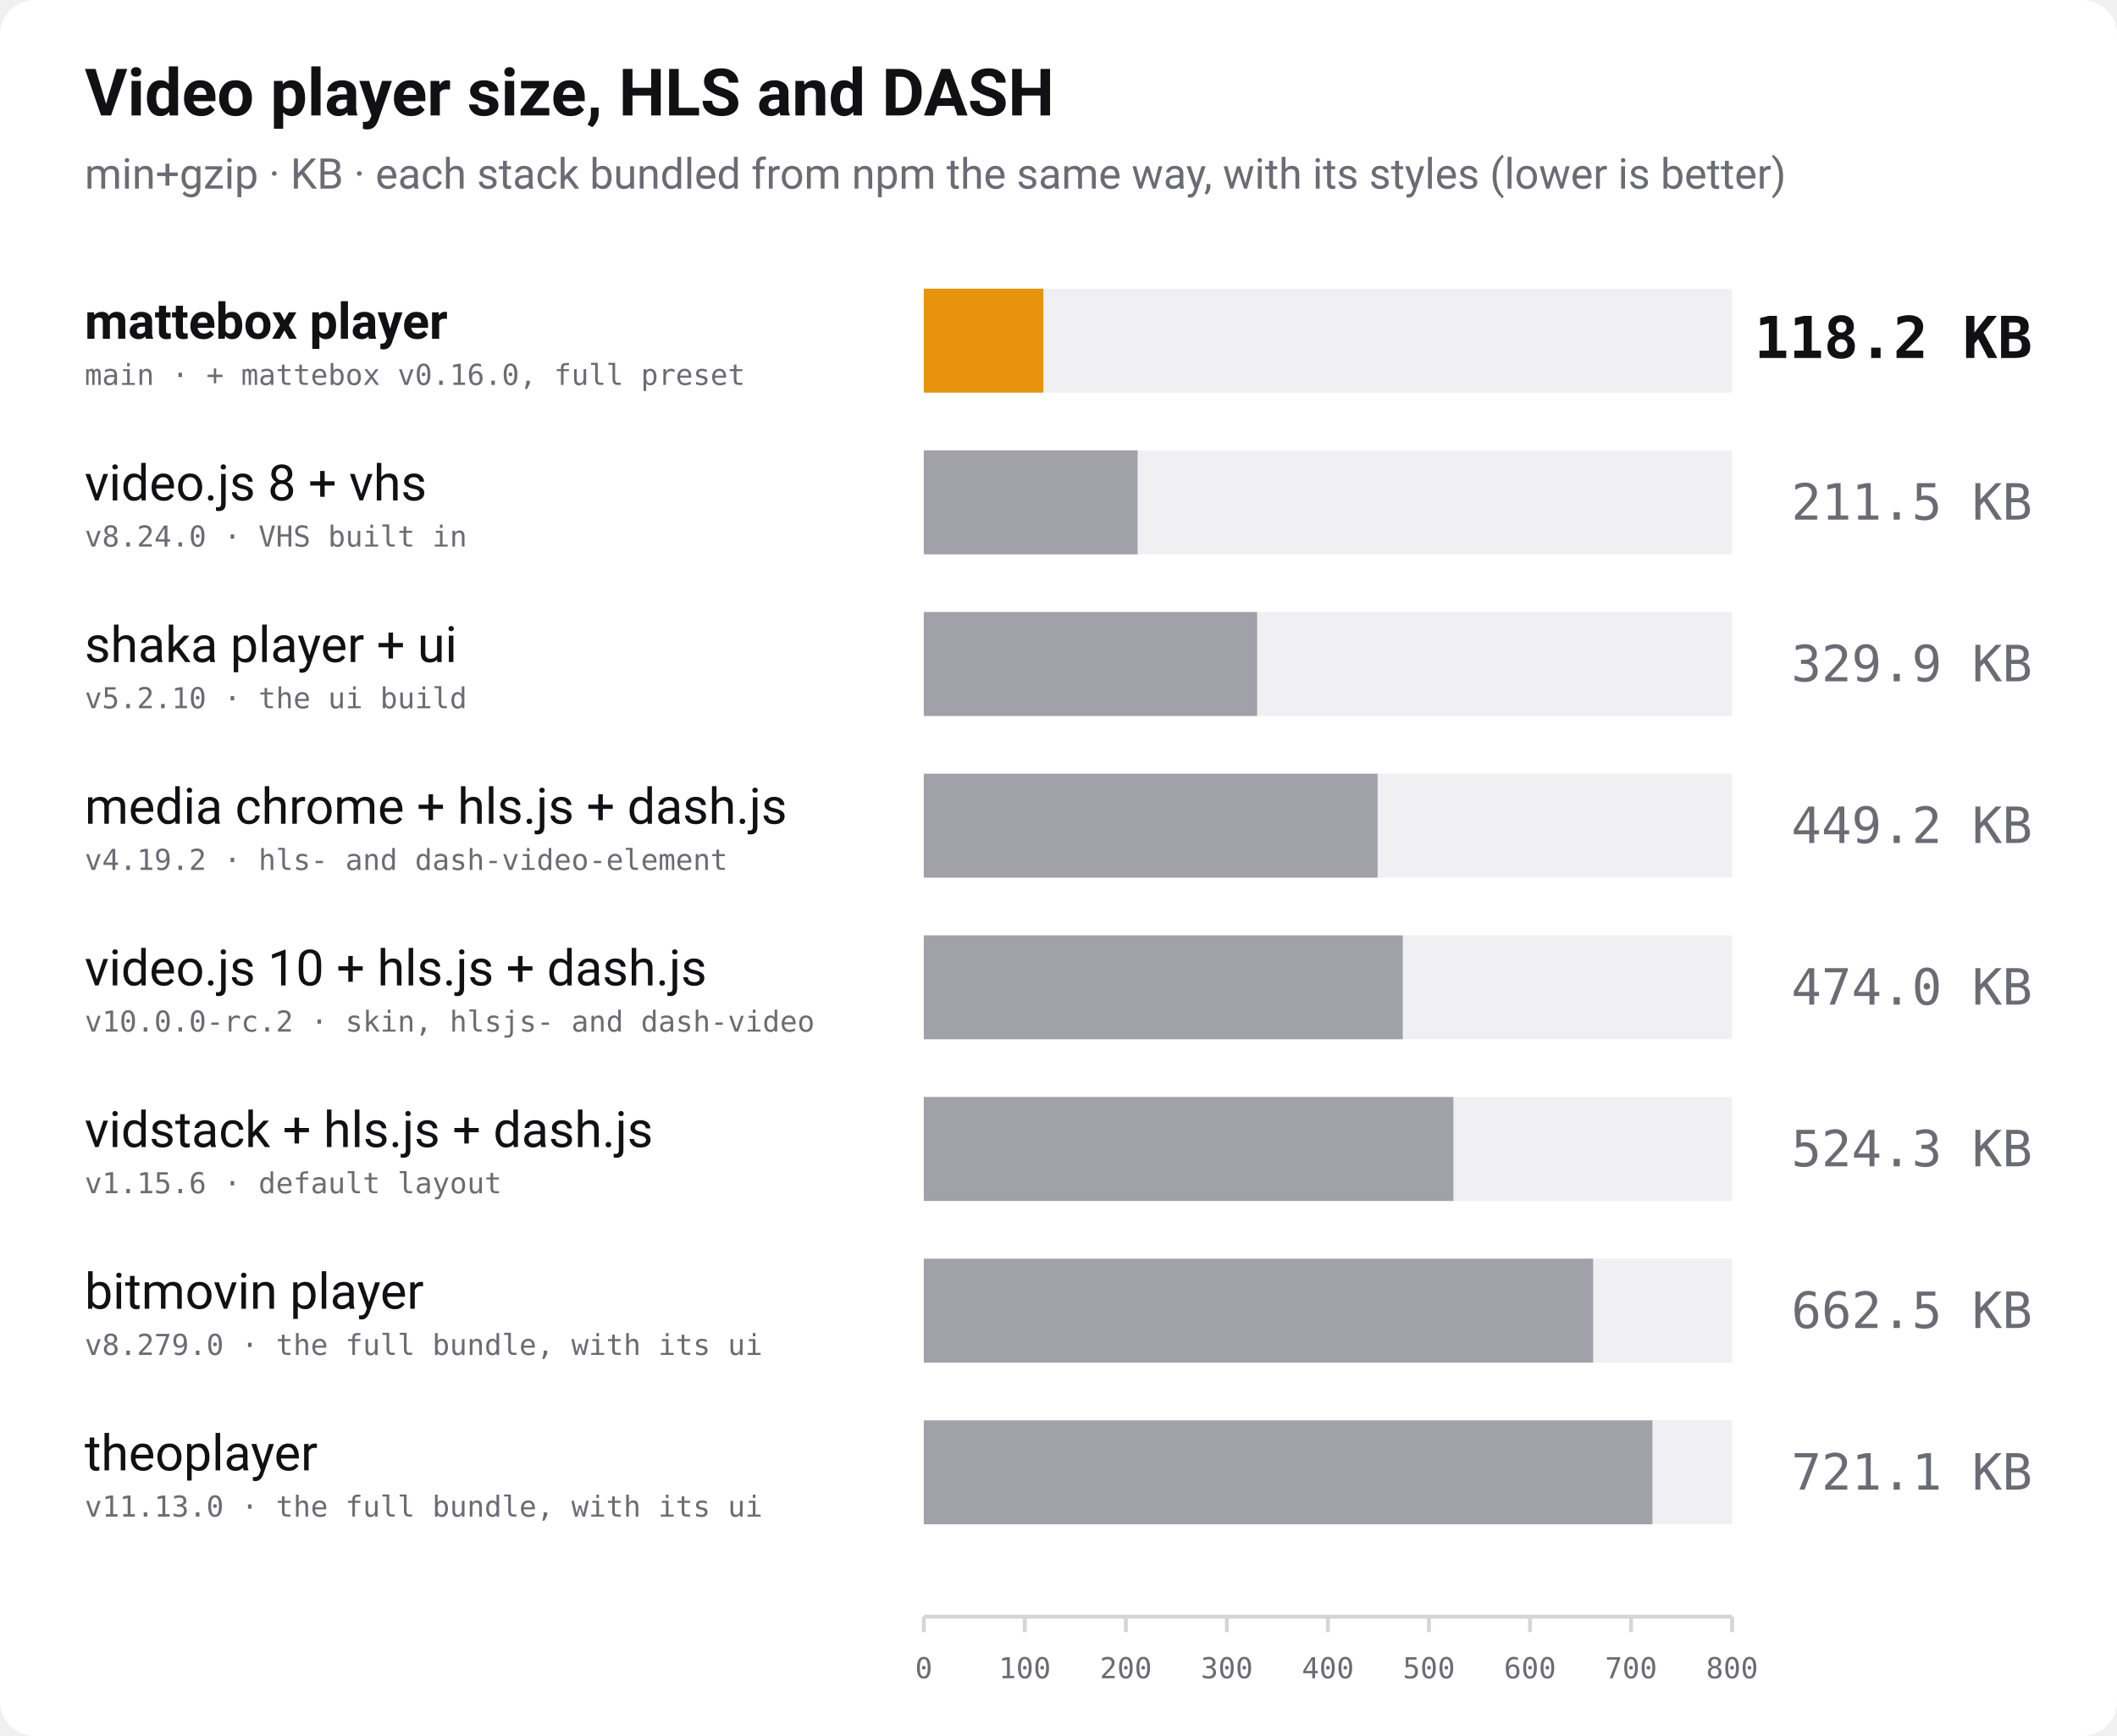
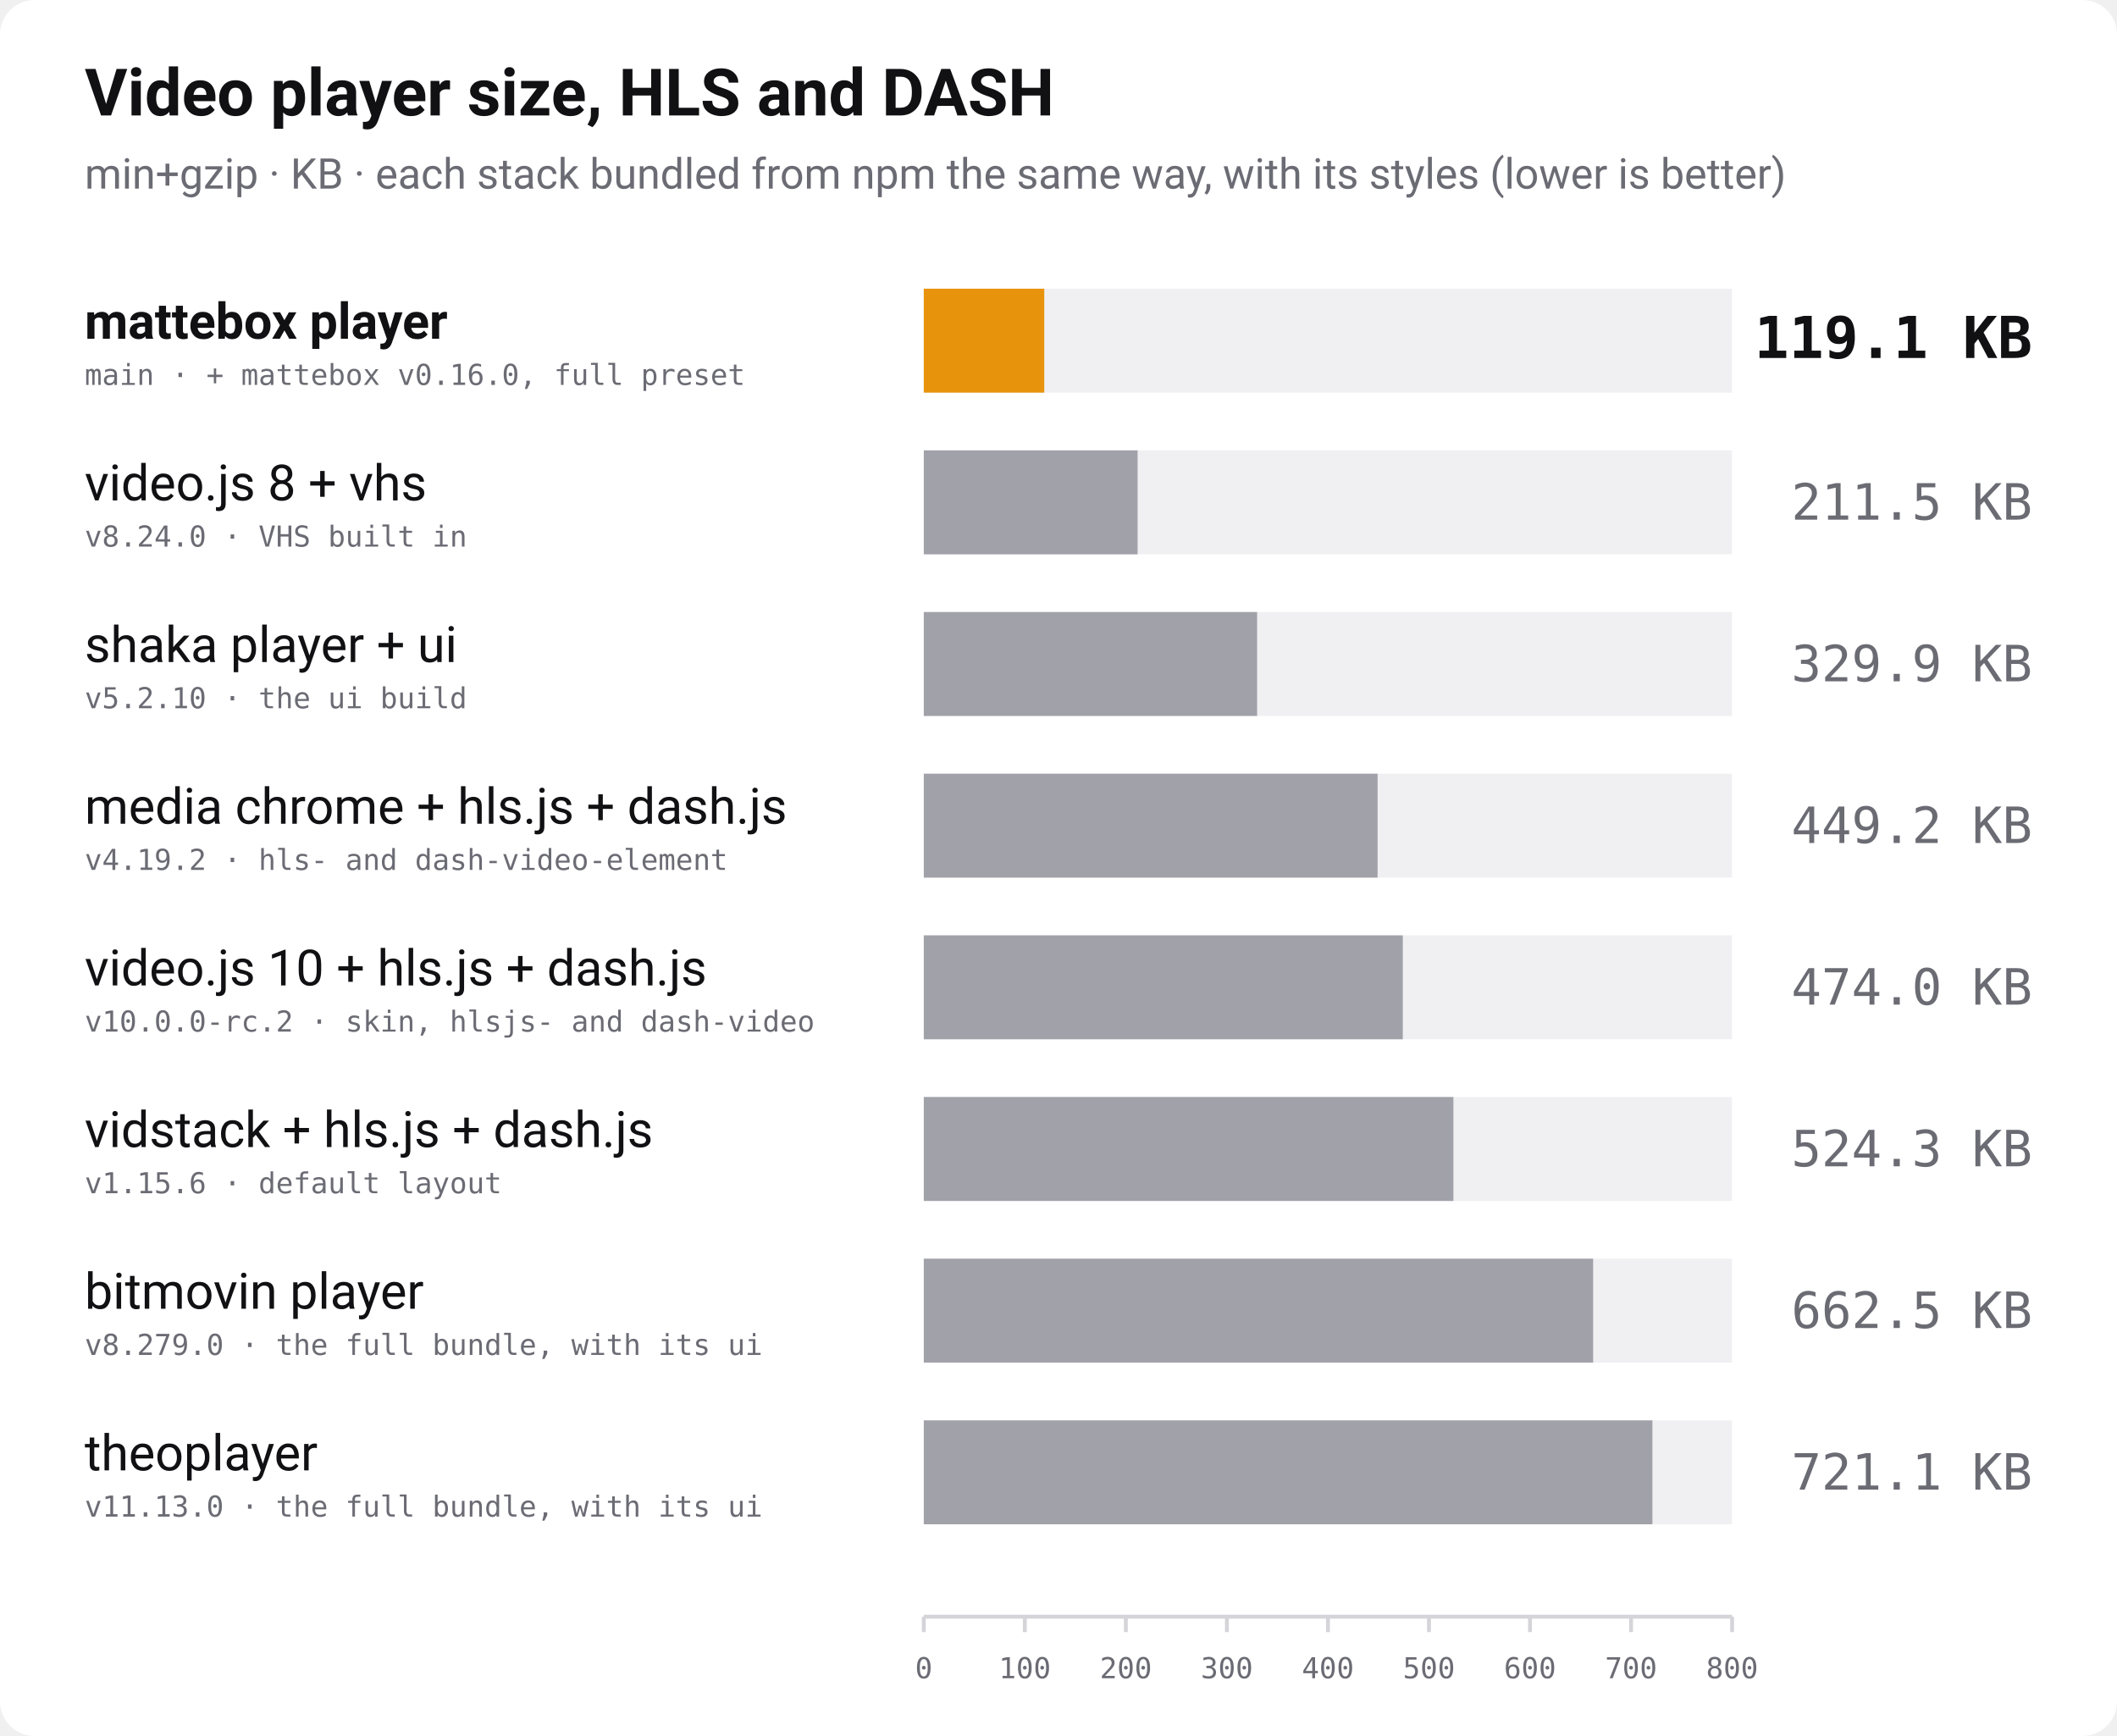
<svg xmlns="http://www.w3.org/2000/svg" width="1100" height="902" viewBox="0 0 1100 902" role="img" aria-label="Bundle size of video players with HLS and DASH playback, min+gzip, lower is better">
  <rect width="1100" height="902" rx="18" fill="#ffffff" />
  <text x="44" y="60" font-family="-apple-system, 'Segoe UI', Roboto, Helvetica, Arial, sans-serif" font-size="34" font-weight="700" fill="#111114">Video player size, HLS and DASH</text>
  <text x="44" y="98" font-family="-apple-system, 'Segoe UI', Roboto, Helvetica, Arial, sans-serif" font-size="22" fill="#6b6b74">min+gzip · KB · each stack bundled from npm the same way, with its styles (lower is better)</text>
  <text x="44" y="176" font-family="-apple-system, 'Segoe UI', Roboto, Helvetica, Arial, sans-serif" font-size="26" font-weight="700" fill="#111114">mattebox player</text>
  <text x="44" y="200" font-family="ui-monospace, 'SF Mono', Menlo, Consolas, monospace" font-size="15" fill="#6b6b74">main · + mattebox v0.16.0, full preset</text>
  <rect x="480" y="150" width="420" height="54" fill="#f0f0f3" />
-   <rect x="480" y="150" width="62.1" height="54" fill="#e8930c" />
-   <text x="1056" y="186" text-anchor="end" font-family="ui-monospace, 'SF Mono', Menlo, Consolas, monospace" font-size="30" font-weight="700" fill="#111114">118.2 KB</text>
+   <rect x="480" y="150" width="62.6" height="54" fill="#e8930c" />
+   <text x="1056" y="186" text-anchor="end" font-family="ui-monospace, 'SF Mono', Menlo, Consolas, monospace" font-size="30" font-weight="700" fill="#111114">119.1 KB</text>
  <text x="44" y="260" font-family="-apple-system, 'Segoe UI', Roboto, Helvetica, Arial, sans-serif" font-size="26" font-weight="400" fill="#111114">video.js 8 + vhs</text>
  <text x="44" y="284" font-family="ui-monospace, 'SF Mono', Menlo, Consolas, monospace" font-size="15" fill="#6b6b74">v8.24.0 · VHS built in</text>
  <rect x="480" y="234" width="420" height="54" fill="#f0f0f3" />
  <rect x="480" y="234" width="111.1" height="54" fill="#a1a1aa" />
  <text x="1056" y="270" text-anchor="end" font-family="ui-monospace, 'SF Mono', Menlo, Consolas, monospace" font-size="26" font-weight="400" fill="#6b6b74">211.5 KB</text>
  <text x="44" y="344" font-family="-apple-system, 'Segoe UI', Roboto, Helvetica, Arial, sans-serif" font-size="26" font-weight="400" fill="#111114">shaka player + ui</text>
  <text x="44" y="368" font-family="ui-monospace, 'SF Mono', Menlo, Consolas, monospace" font-size="15" fill="#6b6b74">v5.2.10 · the ui build</text>
  <rect x="480" y="318" width="420" height="54" fill="#f0f0f3" />
  <rect x="480" y="318" width="173.2" height="54" fill="#a1a1aa" />
  <text x="1056" y="354" text-anchor="end" font-family="ui-monospace, 'SF Mono', Menlo, Consolas, monospace" font-size="26" font-weight="400" fill="#6b6b74">329.9 KB</text>
  <text x="44" y="428" font-family="-apple-system, 'Segoe UI', Roboto, Helvetica, Arial, sans-serif" font-size="26" font-weight="400" fill="#111114">media chrome + hls.js + dash.js</text>
  <text x="44" y="452" font-family="ui-monospace, 'SF Mono', Menlo, Consolas, monospace" font-size="15" fill="#6b6b74">v4.19.2 · hls- and dash-video-element</text>
  <rect x="480" y="402" width="420" height="54" fill="#f0f0f3" />
  <rect x="480" y="402" width="235.8" height="54" fill="#a1a1aa" />
  <text x="1056" y="438" text-anchor="end" font-family="ui-monospace, 'SF Mono', Menlo, Consolas, monospace" font-size="26" font-weight="400" fill="#6b6b74">449.2 KB</text>
  <text x="44" y="512" font-family="-apple-system, 'Segoe UI', Roboto, Helvetica, Arial, sans-serif" font-size="26" font-weight="400" fill="#111114">video.js 10 + hls.js + dash.js</text>
  <text x="44" y="536" font-family="ui-monospace, 'SF Mono', Menlo, Consolas, monospace" font-size="15" fill="#6b6b74">v10.0.0-rc.2 · skin, hlsjs- and dash-video</text>
  <rect x="480" y="486" width="420" height="54" fill="#f0f0f3" />
  <rect x="480" y="486" width="248.9" height="54" fill="#a1a1aa" />
  <text x="1056" y="522" text-anchor="end" font-family="ui-monospace, 'SF Mono', Menlo, Consolas, monospace" font-size="26" font-weight="400" fill="#6b6b74">474.0 KB</text>
  <text x="44" y="596" font-family="-apple-system, 'Segoe UI', Roboto, Helvetica, Arial, sans-serif" font-size="26" font-weight="400" fill="#111114">vidstack + hls.js + dash.js</text>
  <text x="44" y="620" font-family="ui-monospace, 'SF Mono', Menlo, Consolas, monospace" font-size="15" fill="#6b6b74">v1.15.6 · default layout</text>
  <rect x="480" y="570" width="420" height="54" fill="#f0f0f3" />
  <rect x="480" y="570" width="275.2" height="54" fill="#a1a1aa" />
  <text x="1056" y="606" text-anchor="end" font-family="ui-monospace, 'SF Mono', Menlo, Consolas, monospace" font-size="26" font-weight="400" fill="#6b6b74">524.3 KB</text>
  <text x="44" y="680" font-family="-apple-system, 'Segoe UI', Roboto, Helvetica, Arial, sans-serif" font-size="26" font-weight="400" fill="#111114">bitmovin player</text>
  <text x="44" y="704" font-family="ui-monospace, 'SF Mono', Menlo, Consolas, monospace" font-size="15" fill="#6b6b74">v8.279.0 · the full bundle, with its ui</text>
  <rect x="480" y="654" width="420" height="54" fill="#f0f0f3" />
  <rect x="480" y="654" width="347.8" height="54" fill="#a1a1aa" />
  <text x="1056" y="690" text-anchor="end" font-family="ui-monospace, 'SF Mono', Menlo, Consolas, monospace" font-size="26" font-weight="400" fill="#6b6b74">662.5 KB</text>
  <text x="44" y="764" font-family="-apple-system, 'Segoe UI', Roboto, Helvetica, Arial, sans-serif" font-size="26" font-weight="400" fill="#111114">theoplayer</text>
  <text x="44" y="788" font-family="ui-monospace, 'SF Mono', Menlo, Consolas, monospace" font-size="15" fill="#6b6b74">v11.13.0 · the full bundle, with its ui</text>
  <rect x="480" y="738" width="420" height="54" fill="#f0f0f3" />
  <rect x="480" y="738" width="378.6" height="54" fill="#a1a1aa" />
  <text x="1056" y="774" text-anchor="end" font-family="ui-monospace, 'SF Mono', Menlo, Consolas, monospace" font-size="26" font-weight="400" fill="#6b6b74">721.1 KB</text>
  <line x1="480" y1="840" x2="900" y2="840" stroke="#d4d4d9" stroke-width="2" />
  <line x1="480.0" y1="840" x2="480.0" y2="848" stroke="#d4d4d9" stroke-width="2" />
  <text x="480.0" y="872" text-anchor="middle" font-family="ui-monospace, 'SF Mono', Menlo, Consolas, monospace" font-size="15" fill="#6b6b74">0</text>
  <line x1="532.5" y1="840" x2="532.5" y2="848" stroke="#d4d4d9" stroke-width="2" />
  <text x="532.5" y="872" text-anchor="middle" font-family="ui-monospace, 'SF Mono', Menlo, Consolas, monospace" font-size="15" fill="#6b6b74">100</text>
  <line x1="585.0" y1="840" x2="585.0" y2="848" stroke="#d4d4d9" stroke-width="2" />
  <text x="585.0" y="872" text-anchor="middle" font-family="ui-monospace, 'SF Mono', Menlo, Consolas, monospace" font-size="15" fill="#6b6b74">200</text>
  <line x1="637.5" y1="840" x2="637.5" y2="848" stroke="#d4d4d9" stroke-width="2" />
  <text x="637.5" y="872" text-anchor="middle" font-family="ui-monospace, 'SF Mono', Menlo, Consolas, monospace" font-size="15" fill="#6b6b74">300</text>
  <line x1="690.0" y1="840" x2="690.0" y2="848" stroke="#d4d4d9" stroke-width="2" />
  <text x="690.0" y="872" text-anchor="middle" font-family="ui-monospace, 'SF Mono', Menlo, Consolas, monospace" font-size="15" fill="#6b6b74">400</text>
  <line x1="742.5" y1="840" x2="742.5" y2="848" stroke="#d4d4d9" stroke-width="2" />
  <text x="742.5" y="872" text-anchor="middle" font-family="ui-monospace, 'SF Mono', Menlo, Consolas, monospace" font-size="15" fill="#6b6b74">500</text>
  <line x1="795.0" y1="840" x2="795.0" y2="848" stroke="#d4d4d9" stroke-width="2" />
  <text x="795.0" y="872" text-anchor="middle" font-family="ui-monospace, 'SF Mono', Menlo, Consolas, monospace" font-size="15" fill="#6b6b74">600</text>
  <line x1="847.5" y1="840" x2="847.5" y2="848" stroke="#d4d4d9" stroke-width="2" />
  <text x="847.5" y="872" text-anchor="middle" font-family="ui-monospace, 'SF Mono', Menlo, Consolas, monospace" font-size="15" fill="#6b6b74">700</text>
  <line x1="900.0" y1="840" x2="900.0" y2="848" stroke="#d4d4d9" stroke-width="2" />
  <text x="900.0" y="872" text-anchor="middle" font-family="ui-monospace, 'SF Mono', Menlo, Consolas, monospace" font-size="15" fill="#6b6b74">800</text>
</svg>
